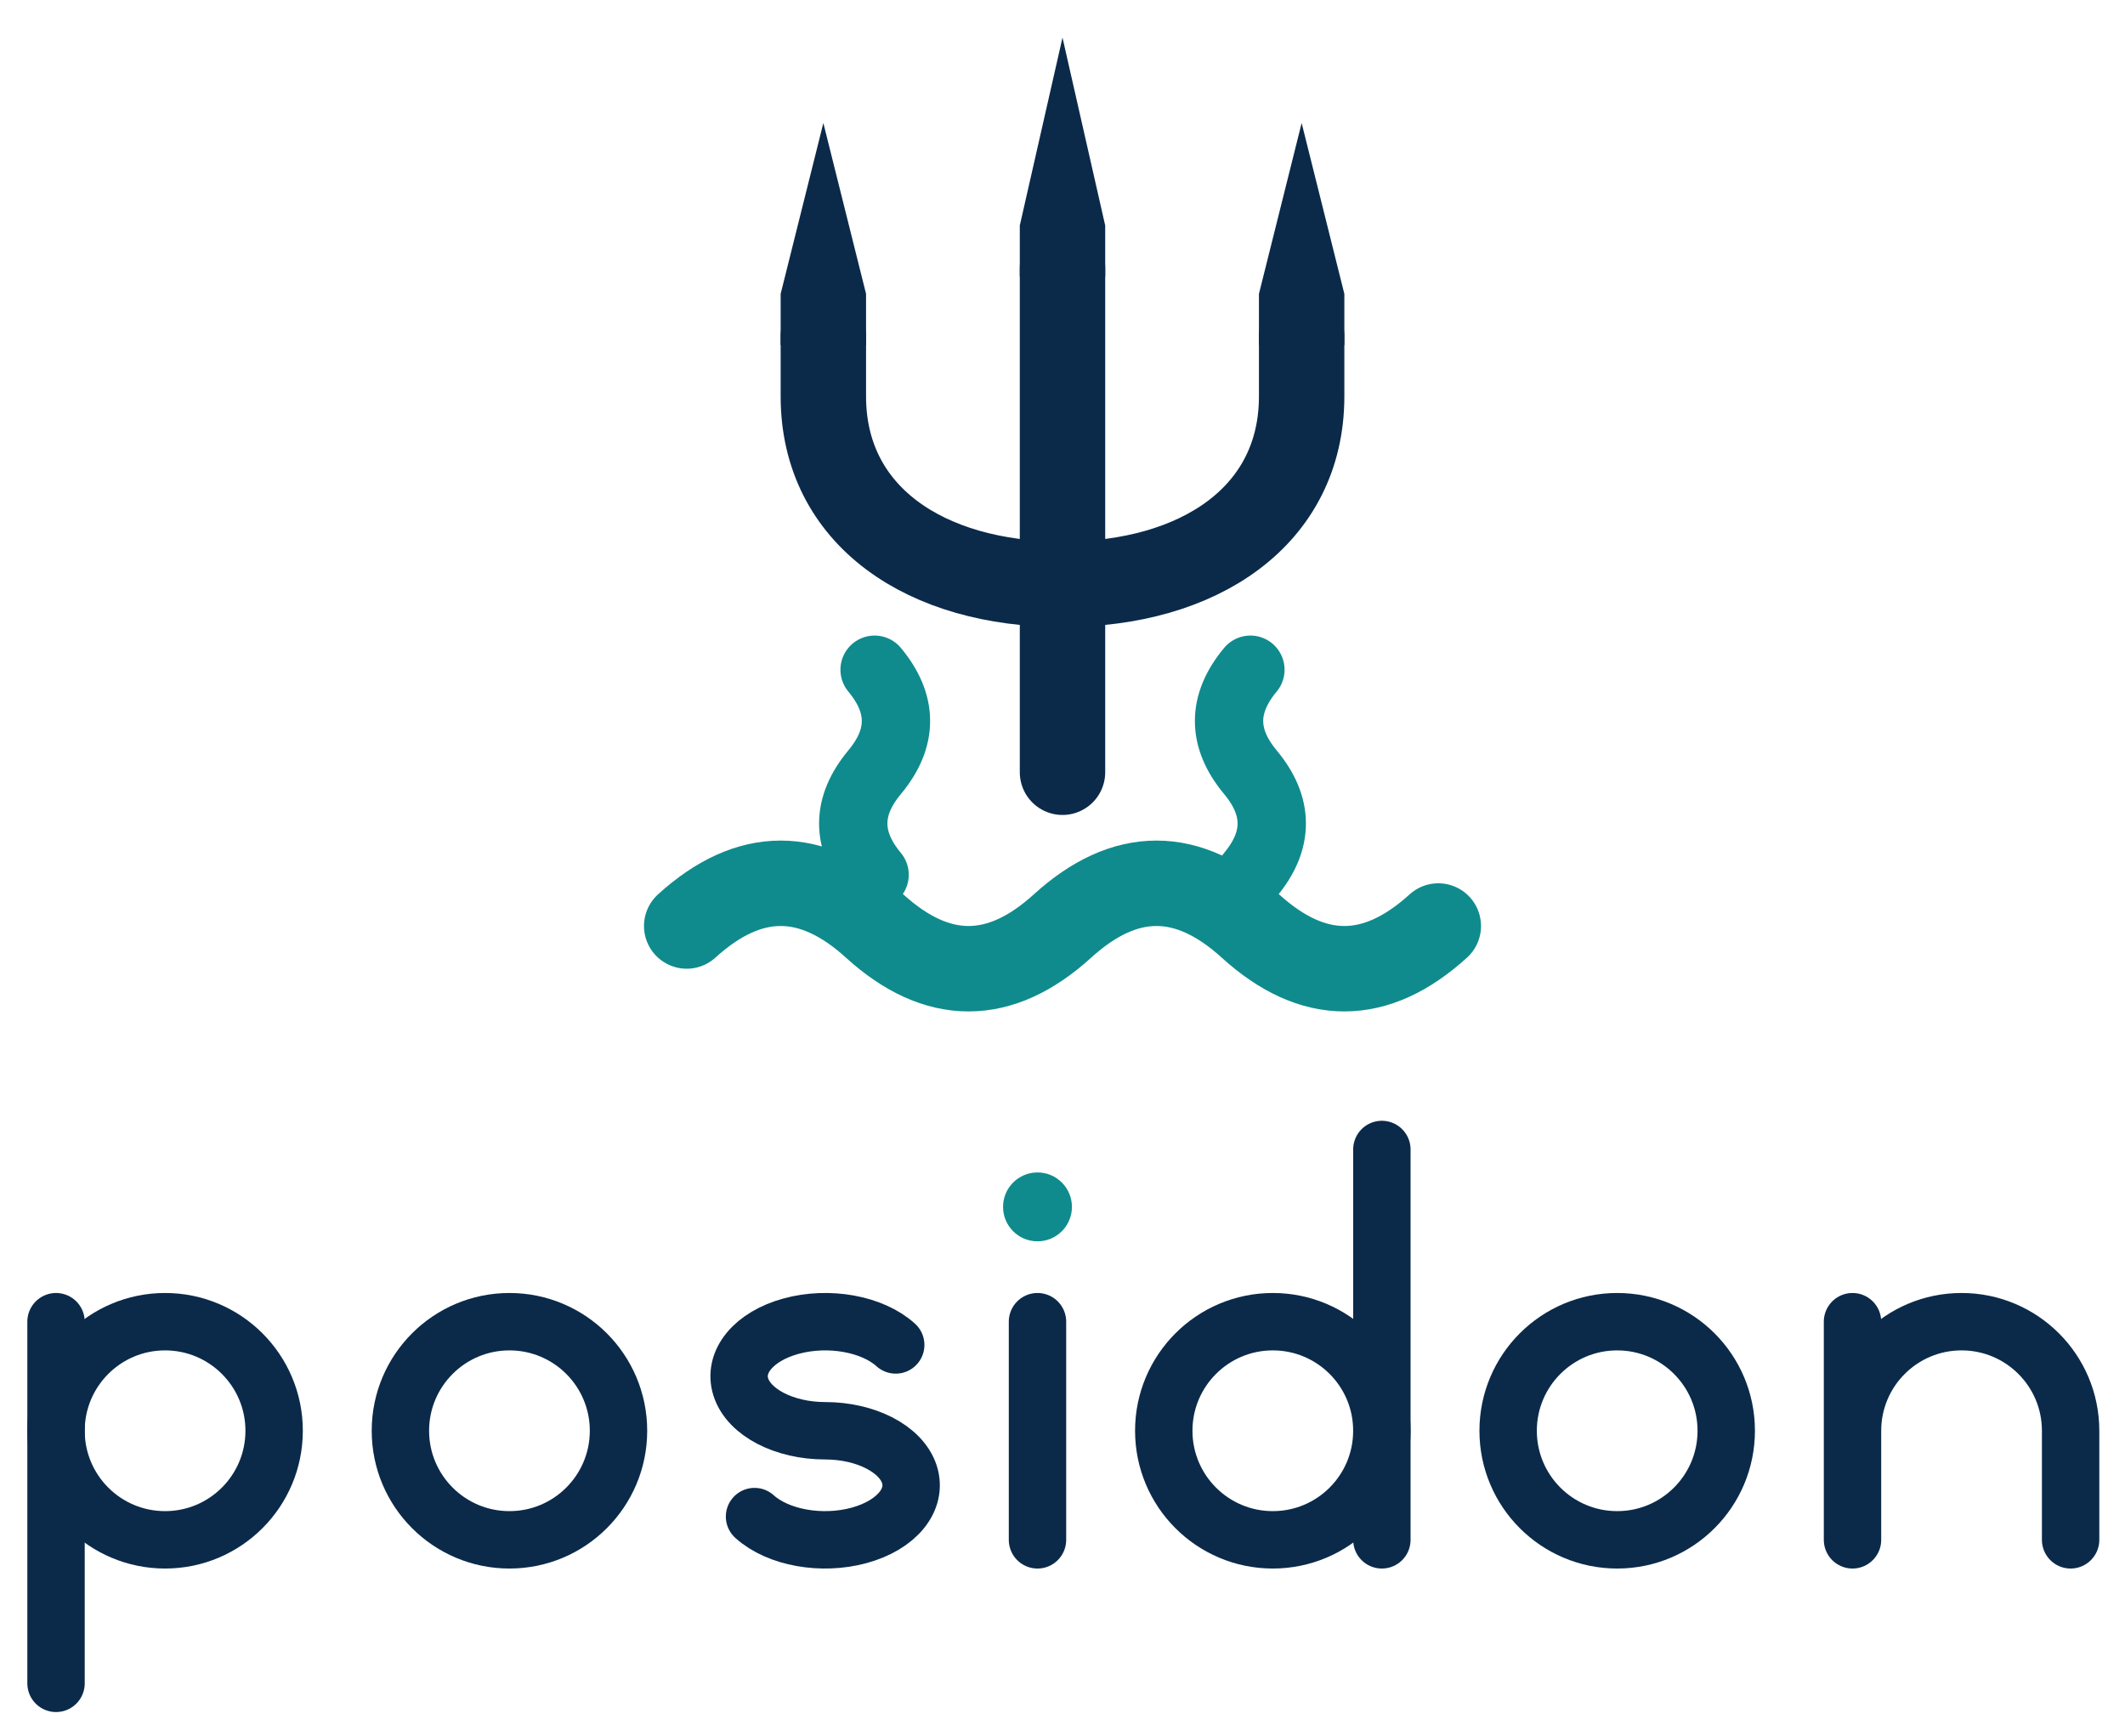
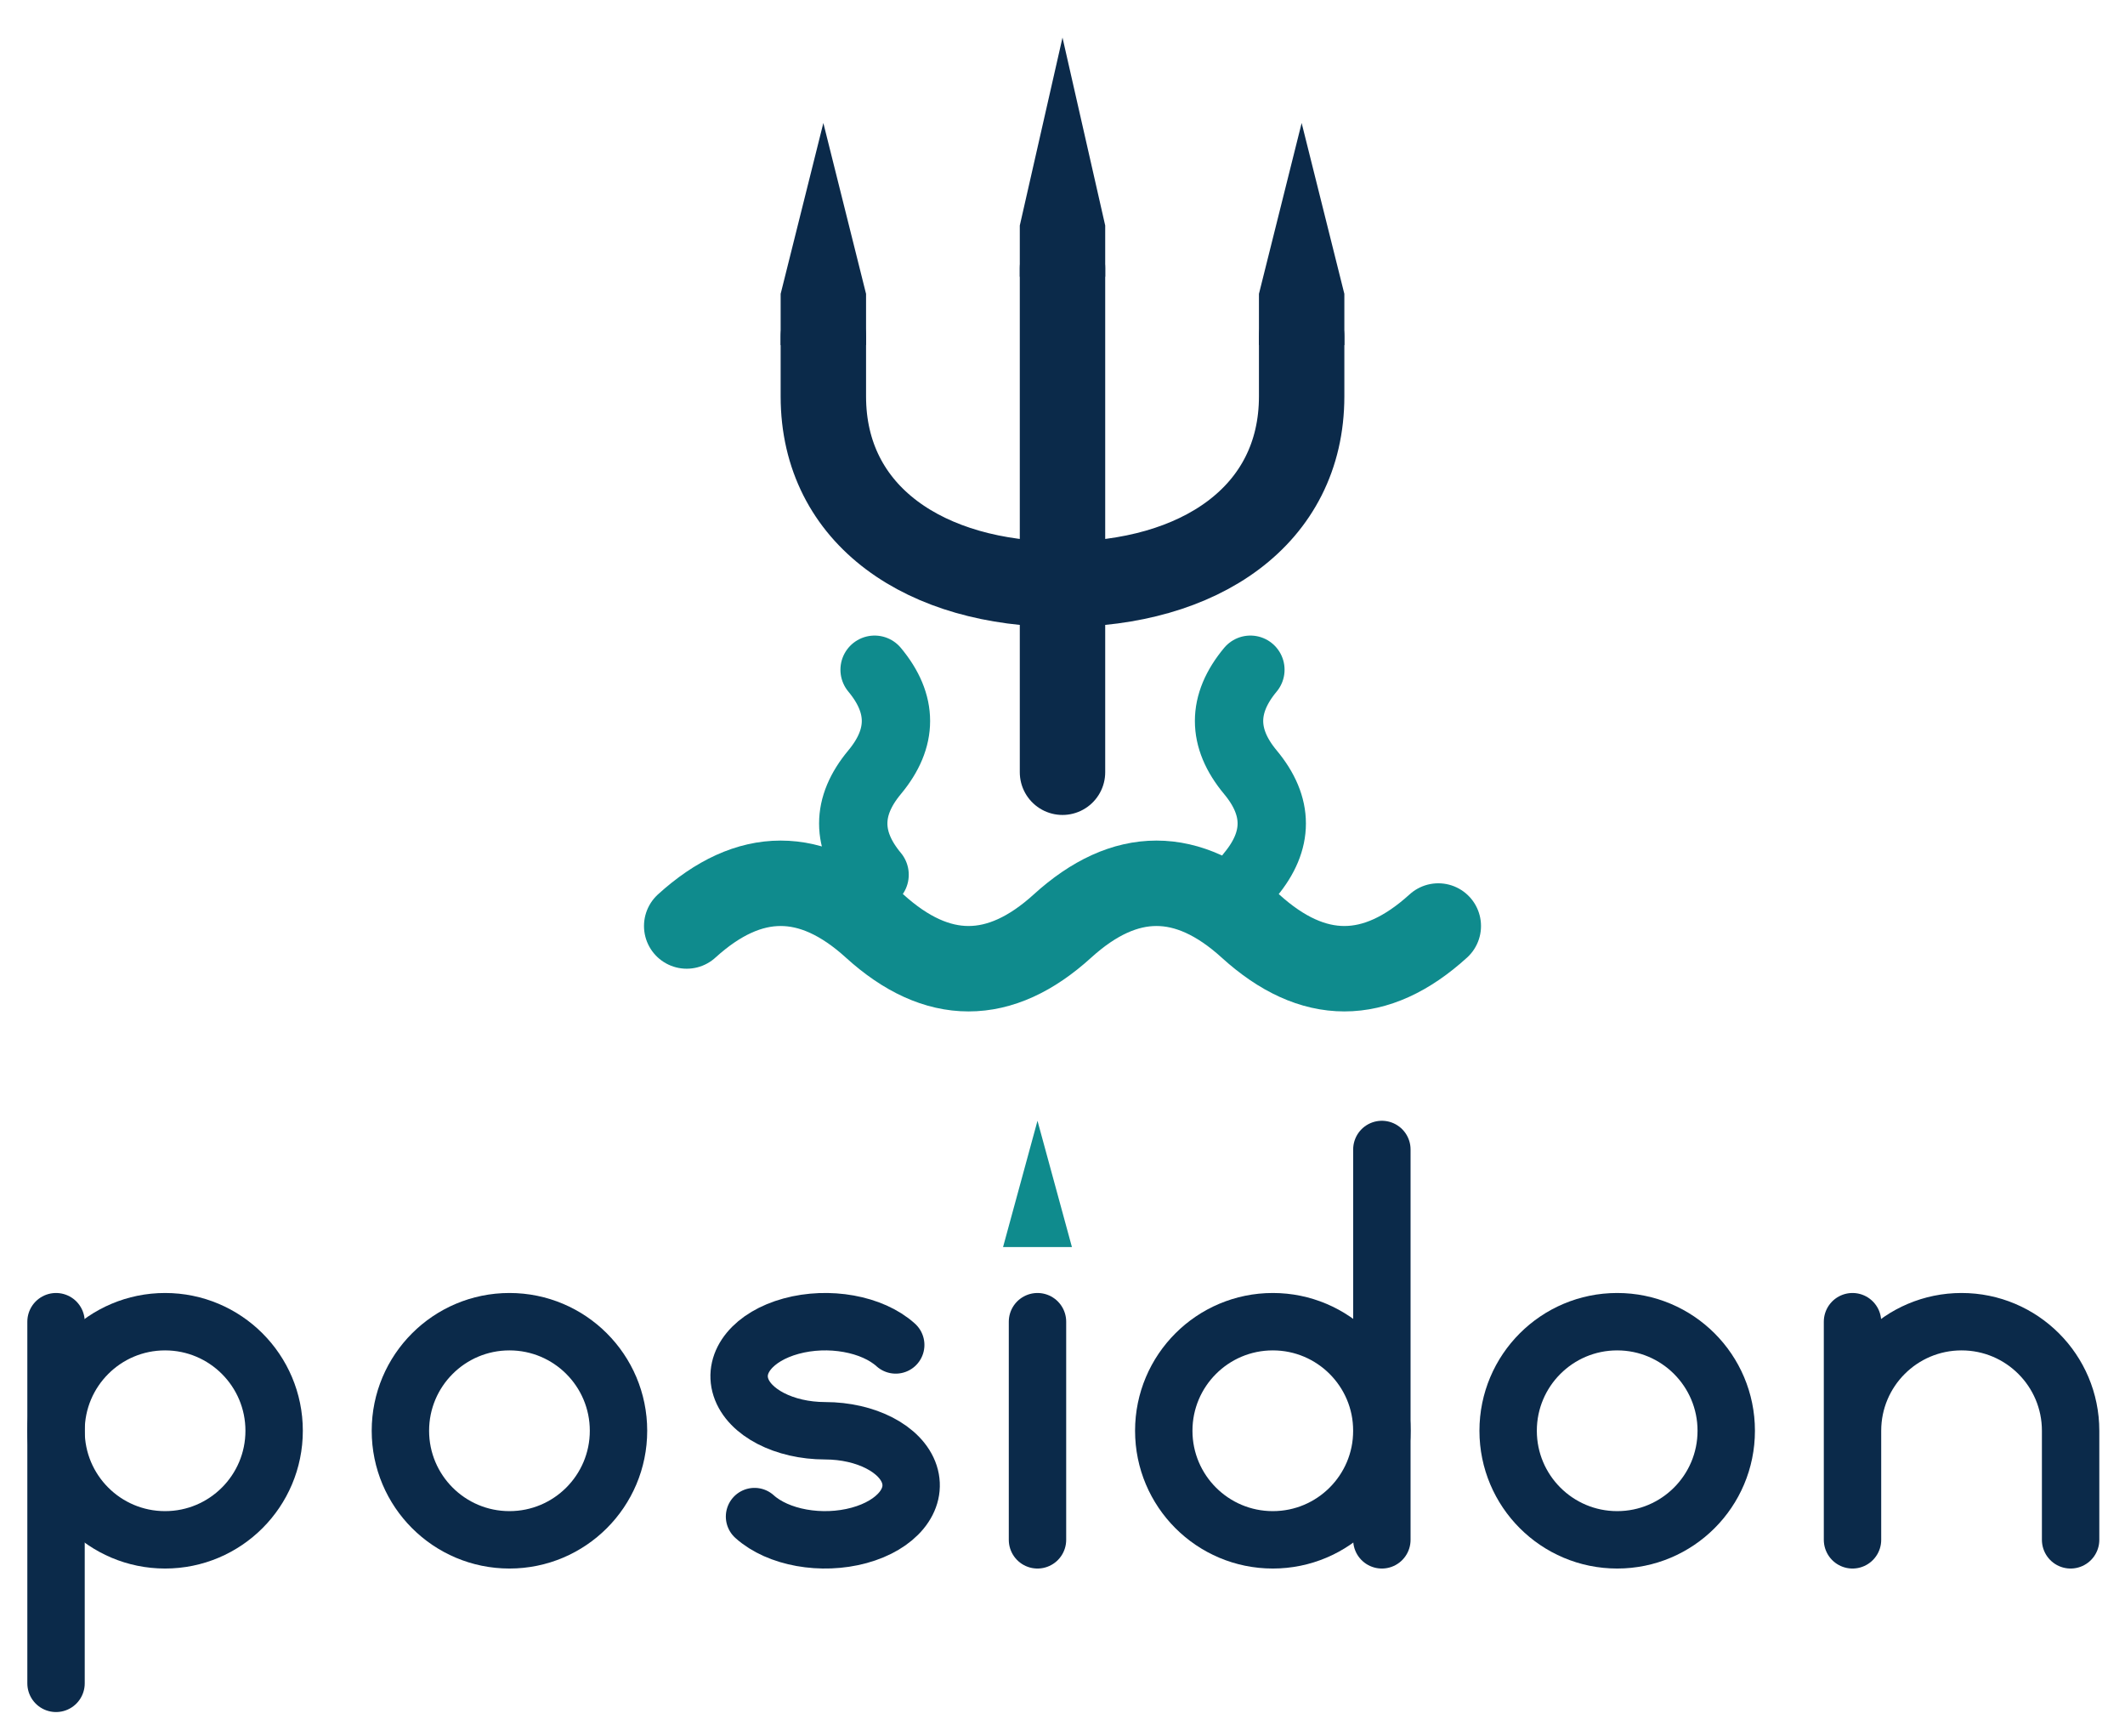
<svg xmlns="http://www.w3.org/2000/svg" viewBox="-4 2 311 254" role="img">
  <g transform="translate(71.5 0) scale(1.25)">
    <g fill="none" stroke-linecap="round" stroke-width="10">
      <path stroke="#0B2A4A" d="M36 41v7c0 14 12 22 28 22s28-8 28-22v-7M64 33v59" />
      <path stroke="#0F8B8D" d="M20 110q11-10 22 0t22 0 22 0 22 0" />
      <path stroke="#0F8B8D" stroke-width="8" d="M42 104q-5-6 0-12t0-12M86 104q5-6 0-12t0-12" />
    </g>
    <path fill="#0B2A4A" d="M36 16l5 20v6H31v-6zM64 6l5 22v6H59v-6zM92 16l5 20v6H87v-6z" />
  </g>
  <g transform="translate(0 166) scale(0.84)">
    <g fill="none" stroke="#0B2A4A" stroke-linecap="round" stroke-linejoin="round" stroke-width="10">
      <path d="M5 35v63" />
      <circle cx="24" cy="54" r="19" />
      <circle cx="84" cy="54" r="19" />
      <path d="M151.3 39.05A15 9.5 0 1 0 139 54a15 9.5 0 1 1-12.3 14.95" />
      <path d="M176 35v38" />
      <circle cx="217" cy="54" r="19" />
      <path d="M236 5v68" />
      <circle cx="277" cy="54" r="19" />
      <path d="M318 35v38m0-19a19 19 0 0 1 38 0v19" />
    </g>
-     <circle cx="176" cy="15" r="6" fill="#0F8B8D" />
+     <path fill="#0F8B8D" d="M176 0l6 22h-12z" />
  </g>
</svg>
